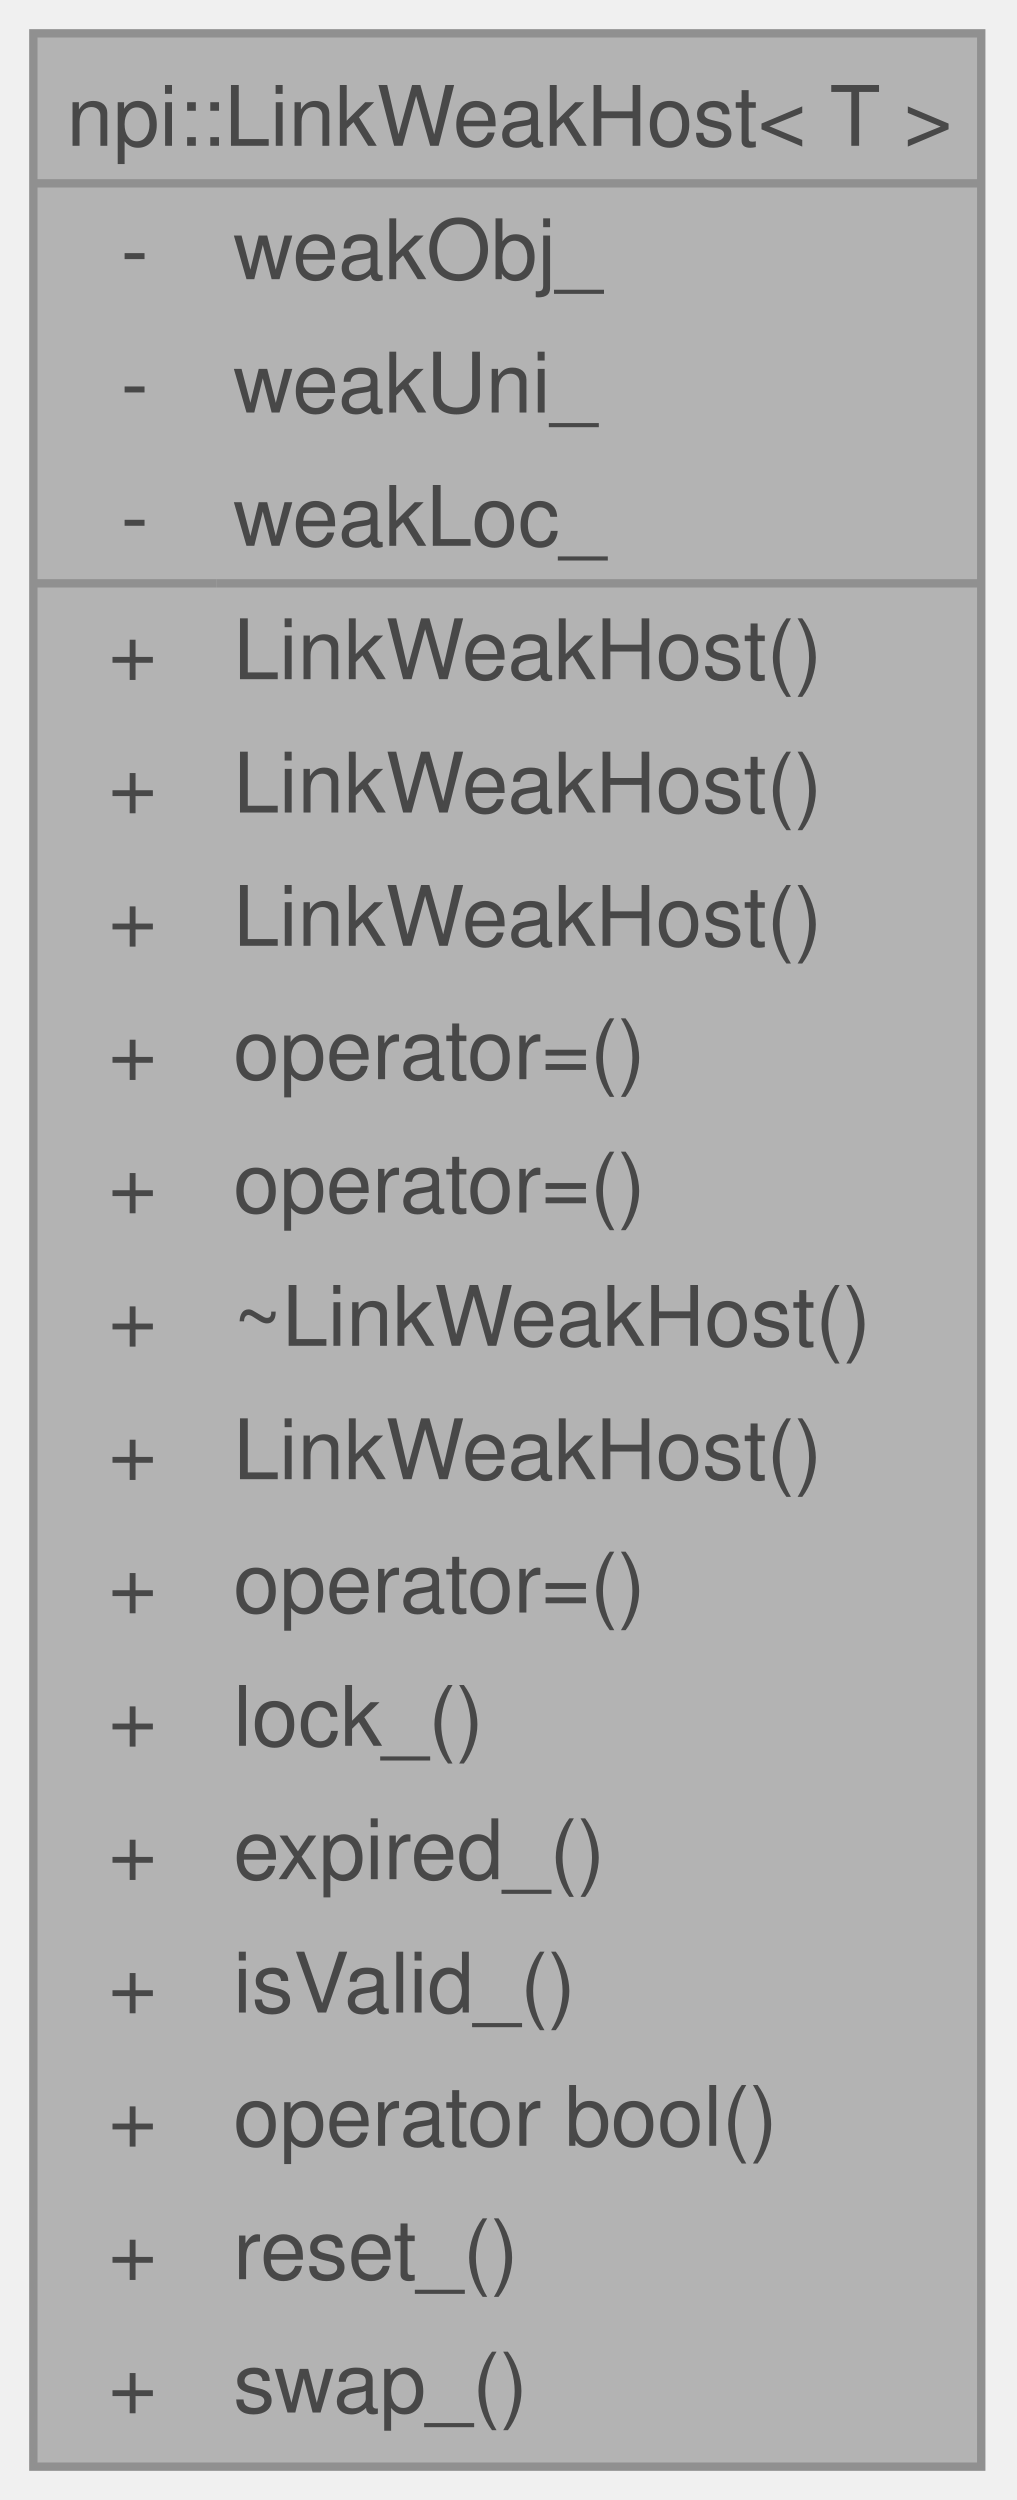
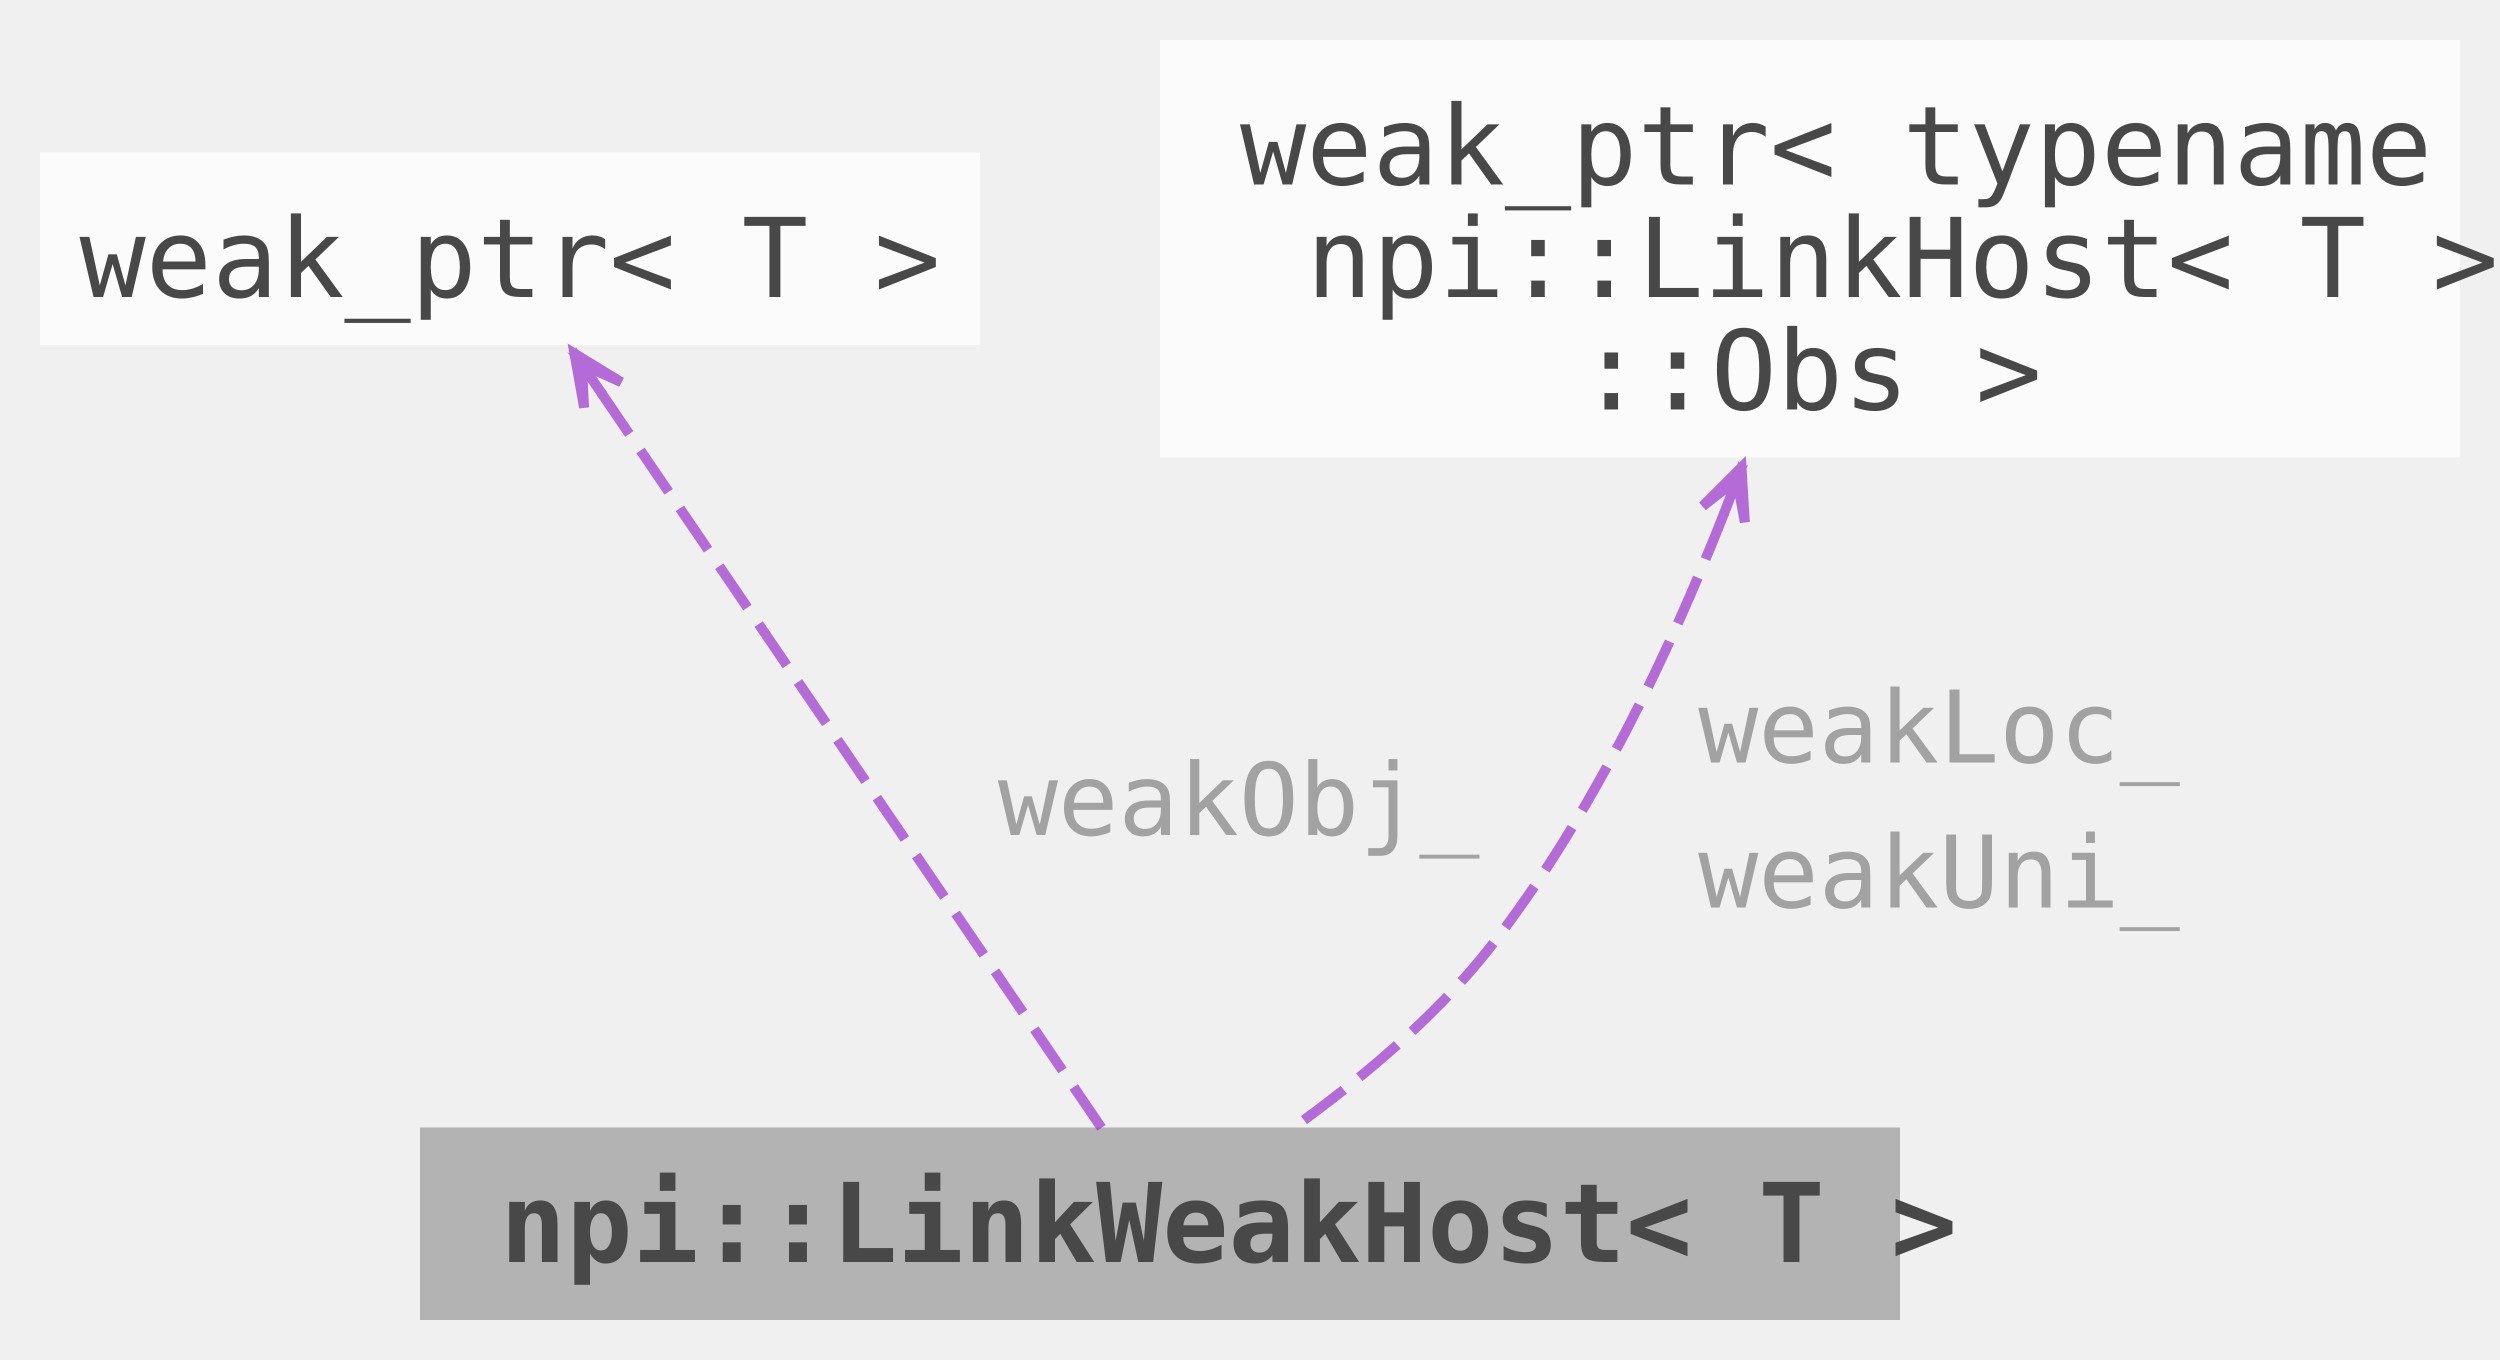
- <svg xmlns="http://www.w3.org/2000/svg" xmlns:xlink="http://www.w3.org/1999/xlink" width="122pt" height="300pt" viewBox="0.00 0.00 122.00 300.00">
+ <svg xmlns="http://www.w3.org/2000/svg" xmlns:xlink="http://www.w3.org/1999/xlink" width="250pt" height="136pt" viewBox="0.00 0.00 250.00 136.00">
  <svg id="main" version="1.1" xml:space="preserve">
    <style type="text/css">
.node, .edge {opacity: 0.7;}
.node.selected, .edge.selected {opacity: 1;}
.edge:hover path { stroke: red; }
.edge:hover polygon { stroke: red; fill: red; }
</style>
    <svg id="graph" class="graph">
-       <g id="graph0" class="graph" transform="scale(1 1) rotate(0) translate(4 296)">
+       <g id="graph0" class="graph" transform="scale(1 1) rotate(0) translate(4 132)">
        <g id="Node000001" class="node">
          <g id="a_Node000001">
            <a xlink:title="A non-owning weak host that references a LinkHost-managed object and its observers including local ob...">
-               <polygon fill="#999999" stroke="none" points="113.75,-292 0,-292 0,0 113.75,0 113.75,-292" />
-               <text xml:space="preserve" text-anchor="start" x="4" y="-278.5" font-family="Helvetica,sans-Serif" font-size="10.00">npi::LinkWeakHost&lt; T &gt;</text>
-               <text xml:space="preserve" text-anchor="start" x="10.5" y="-262.5" font-family="Helvetica,sans-Serif" font-size="10.00">-</text>
-               <text xml:space="preserve" text-anchor="start" x="24" y="-262.5" font-family="Helvetica,sans-Serif" font-size="10.00">weakObj_</text>
-               <text xml:space="preserve" text-anchor="start" x="10.5" y="-246.5" font-family="Helvetica,sans-Serif" font-size="10.00">-</text>
-               <text xml:space="preserve" text-anchor="start" x="24" y="-246.5" font-family="Helvetica,sans-Serif" font-size="10.00">weakUni_</text>
-               <text xml:space="preserve" text-anchor="start" x="10.5" y="-230.5" font-family="Helvetica,sans-Serif" font-size="10.00">-</text>
-               <text xml:space="preserve" text-anchor="start" x="24" y="-230.5" font-family="Helvetica,sans-Serif" font-size="10.00">weakLoc_</text>
-               <text xml:space="preserve" text-anchor="start" x="9" y="-214.5" font-family="Helvetica,sans-Serif" font-size="10.00">+</text>
-               <text xml:space="preserve" text-anchor="start" x="24" y="-214.5" font-family="Helvetica,sans-Serif" font-size="10.00">LinkWeakHost()</text>
-               <text xml:space="preserve" text-anchor="start" x="9" y="-198.5" font-family="Helvetica,sans-Serif" font-size="10.00">+</text>
-               <text xml:space="preserve" text-anchor="start" x="24" y="-198.5" font-family="Helvetica,sans-Serif" font-size="10.00">LinkWeakHost()</text>
-               <text xml:space="preserve" text-anchor="start" x="9" y="-182.5" font-family="Helvetica,sans-Serif" font-size="10.00">+</text>
-               <text xml:space="preserve" text-anchor="start" x="24" y="-182.5" font-family="Helvetica,sans-Serif" font-size="10.00">LinkWeakHost()</text>
-               <text xml:space="preserve" text-anchor="start" x="9" y="-166.5" font-family="Helvetica,sans-Serif" font-size="10.00">+</text>
-               <text xml:space="preserve" text-anchor="start" x="24" y="-166.5" font-family="Helvetica,sans-Serif" font-size="10.00">operator=()</text>
-               <text xml:space="preserve" text-anchor="start" x="9" y="-150.5" font-family="Helvetica,sans-Serif" font-size="10.00">+</text>
-               <text xml:space="preserve" text-anchor="start" x="24" y="-150.5" font-family="Helvetica,sans-Serif" font-size="10.00">operator=()</text>
-               <text xml:space="preserve" text-anchor="start" x="9" y="-134.5" font-family="Helvetica,sans-Serif" font-size="10.00">+</text>
-               <text xml:space="preserve" text-anchor="start" x="24" y="-134.5" font-family="Helvetica,sans-Serif" font-size="10.00">~LinkWeakHost()</text>
-               <text xml:space="preserve" text-anchor="start" x="9" y="-118.5" font-family="Helvetica,sans-Serif" font-size="10.00">+</text>
-               <text xml:space="preserve" text-anchor="start" x="24" y="-118.5" font-family="Helvetica,sans-Serif" font-size="10.00">LinkWeakHost()</text>
-               <text xml:space="preserve" text-anchor="start" x="9" y="-102.5" font-family="Helvetica,sans-Serif" font-size="10.00">+</text>
-               <text xml:space="preserve" text-anchor="start" x="24" y="-102.5" font-family="Helvetica,sans-Serif" font-size="10.00">operator=()</text>
-               <text xml:space="preserve" text-anchor="start" x="9" y="-86.5" font-family="Helvetica,sans-Serif" font-size="10.00">+</text>
-               <text xml:space="preserve" text-anchor="start" x="24" y="-86.5" font-family="Helvetica,sans-Serif" font-size="10.00">lock_()</text>
-               <text xml:space="preserve" text-anchor="start" x="9" y="-70.5" font-family="Helvetica,sans-Serif" font-size="10.00">+</text>
-               <text xml:space="preserve" text-anchor="start" x="24" y="-70.5" font-family="Helvetica,sans-Serif" font-size="10.00">expired_()</text>
-               <text xml:space="preserve" text-anchor="start" x="9" y="-54.5" font-family="Helvetica,sans-Serif" font-size="10.00">+</text>
-               <text xml:space="preserve" text-anchor="start" x="24" y="-54.5" font-family="Helvetica,sans-Serif" font-size="10.00">isValid_()</text>
-               <text xml:space="preserve" text-anchor="start" x="9" y="-38.5" font-family="Helvetica,sans-Serif" font-size="10.00">+</text>
-               <text xml:space="preserve" text-anchor="start" x="24" y="-38.5" font-family="Helvetica,sans-Serif" font-size="10.00">operator bool()</text>
-               <text xml:space="preserve" text-anchor="start" x="9" y="-22.5" font-family="Helvetica,sans-Serif" font-size="10.00">+</text>
-               <text xml:space="preserve" text-anchor="start" x="24" y="-22.5" font-family="Helvetica,sans-Serif" font-size="10.00">reset_()</text>
-               <text xml:space="preserve" text-anchor="start" x="9" y="-6.5" font-family="Helvetica,sans-Serif" font-size="10.00">+</text>
-               <text xml:space="preserve" text-anchor="start" x="24" y="-6.5" font-family="Helvetica,sans-Serif" font-size="10.00">swap_()</text>
-               <polygon fill="#666666" stroke="#666666" points="0,-274 0,-274 113.75,-274 113.75,-274 0,-274" />
-               <polygon fill="#666666" stroke="#666666" points="0,-226 0,-226 22,-226 22,-226 0,-226" />
-               <polygon fill="#666666" stroke="#666666" points="22,-226 22,-226 113.75,-226 113.75,-226 22,-226" />
-               <polygon fill="none" stroke="#666666" points="0,0 0,-292 113.75,-292 113.75,0 0,0" />
+               <polygon fill="#999999" stroke="none" points="186,-19.25 38,-19.25 38,0 186,0 186,-19.25" />
+               <text xml:space="preserve" text-anchor="start" x="46" y="-5.8" font-family="Consolas" font-weight="bold" font-size="11.00">npi::LinkWeakHost&lt; T &gt;</text>
            </a>
          </g>
+         </g>
+         <g id="Node000002" class="node">
+           <g id="a_Node000002">
+             <a xlink:title=" ">
+               <polygon fill="white" stroke="none" points="94,-116.75 0,-116.75 0,-97.5 94,-97.5 94,-116.75" />
+               <text xml:space="preserve" text-anchor="middle" x="47" y="-102.3" font-family="Consolas" font-size="11.00">weak_ptr&lt; T &gt;</text>
+             </a>
+           </g>
+         </g>
+         <g id="edge1_Node000001_Node000002" class="edge">
+           <g id="a_edge1_Node000001_Node000002">
+             <a xlink:title=" ">
+               <path fill="none" stroke="#9a32cd" stroke-dasharray="5,2" d="M56.11,-92.74C69.67,-72.82 94.79,-35.91 106.15,-19.22" />
+               <polygon fill="#9a32cd" stroke="#9a32cd" points="53.45,-96.64 54.41,-91.24 54.17,-95.58 56.27,-92.51 56.27,-92.51 56.27,-92.51 54.17,-95.58 58.13,-93.78 53.45,-96.64" />
+             </a>
+           </g>
+           <text xml:space="preserve" text-anchor="start" x="95.79" y="-48.5" font-family="Consolas" font-size="10.00" fill="grey">weakObj_</text>
+         </g>
+         <g id="Node000003" class="node">
+           <g id="a_Node000003">
+             <a xlink:title=" ">
+               <polygon fill="white" stroke="none" points="242,-128 112,-128 112,-86.25 242,-86.25 242,-128" />
+               <text xml:space="preserve" text-anchor="start" x="120" y="-113.55" font-family="Consolas" font-size="11.00">weak_ptr&lt; typename</text>
+               <text xml:space="preserve" text-anchor="start" x="120" y="-102.3" font-family="Consolas" font-size="11.00"> npi::LinkHost&lt; T &gt;</text>
+               <text xml:space="preserve" text-anchor="middle" x="177" y="-91.05" font-family="Consolas" font-size="11.00">::Obs &gt;</text>
+             </a>
+           </g>
+         </g>
+         <g id="edge2_Node000001_Node000003" class="edge">
+           <g id="a_edge2_Node000001_Node000003">
+             <a xlink:title=" ">
+               <path fill="none" stroke="#9a32cd" stroke-dasharray="5,2" d="M168.43,-80.72C163.03,-66.99 155.16,-50.25 145,-37.25 139.47,-30.17 131.72,-23.8 125.11,-19.06" />
+               <polygon fill="#9a32cd" stroke="#9a32cd" points="170.15,-85.26 166.27,-81.38 169.7,-84.06 168.38,-80.58 168.38,-80.58 168.38,-80.58 169.7,-84.06 170.48,-79.78 170.15,-85.26" />
+             </a>
+           </g>
+           <text xml:space="preserve" text-anchor="start" x="165.82" y="-55.75" font-family="Consolas" font-size="10.00" fill="grey">weakLoc_</text>
+           <text xml:space="preserve" text-anchor="start" x="165.82" y="-41.25" font-family="Consolas" font-size="10.00" fill="grey">weakUni_</text>
        </g>
      </g>
    </svg>
  </svg>
  <style type="text/css">

[data-mouse-over-selected='false'] { opacity: 0.7; }
[data-mouse-over-selected='true']  { opacity: 1.0; }

</style>
</svg>
